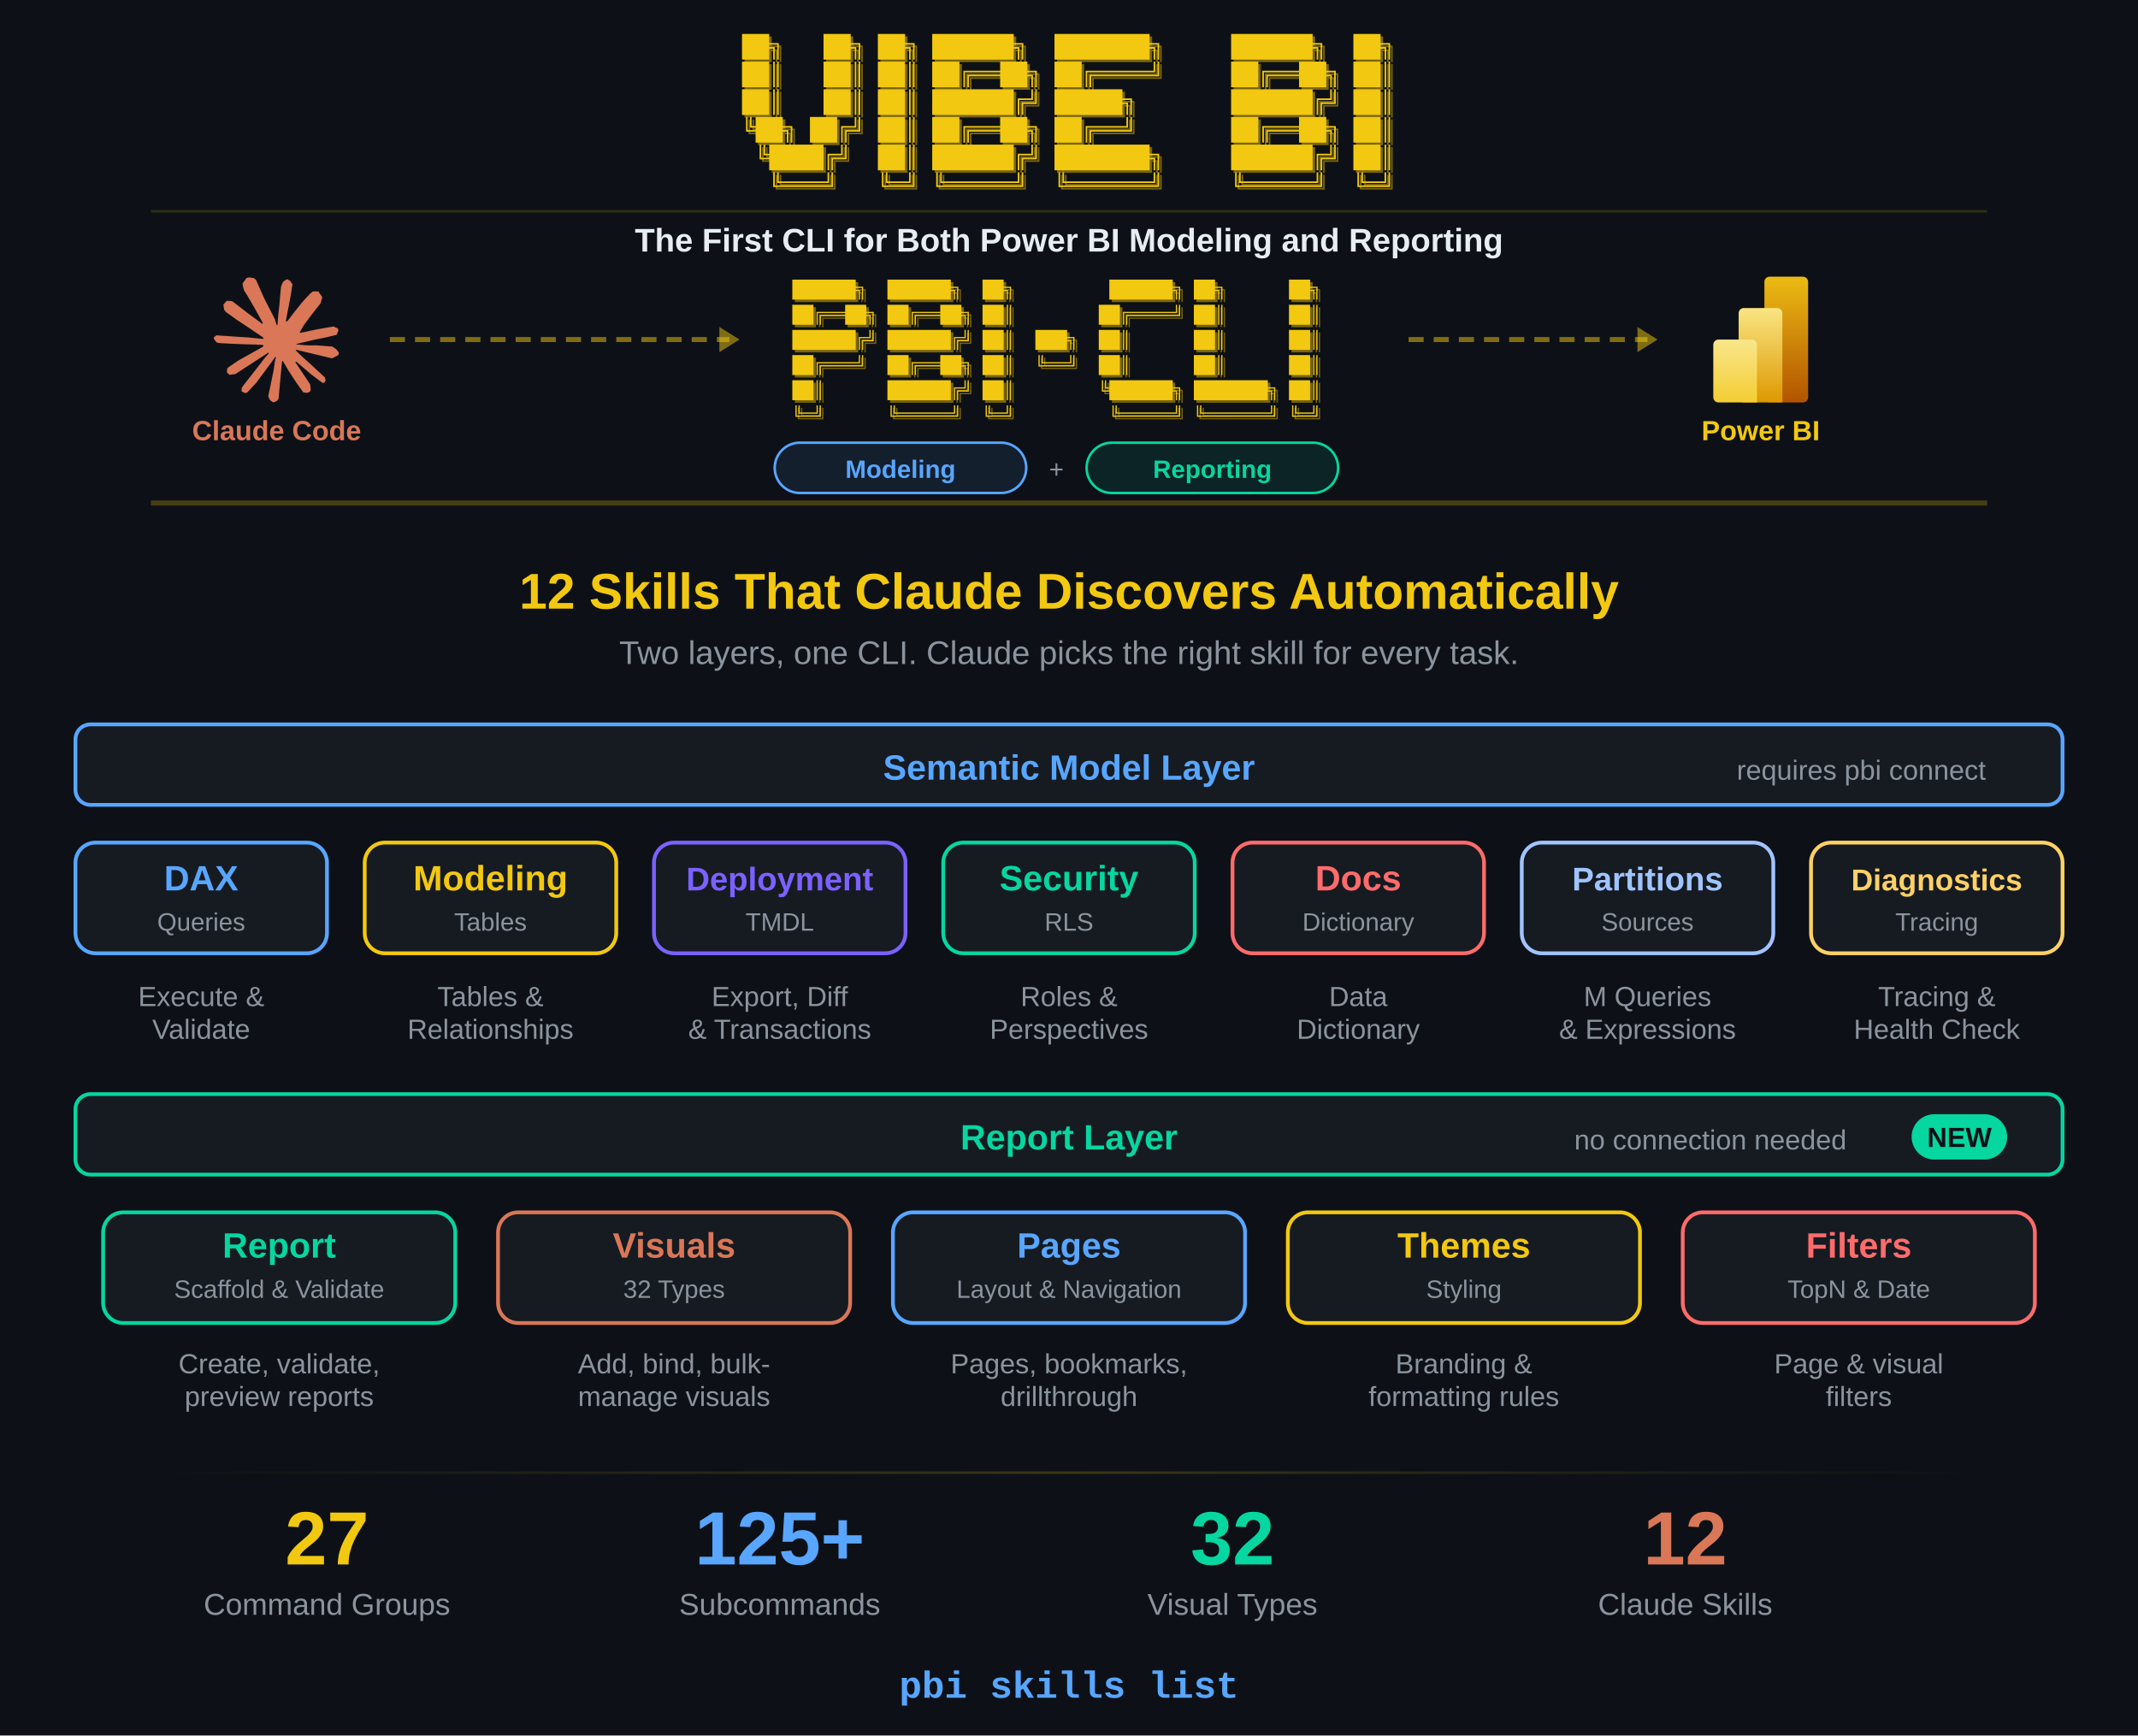
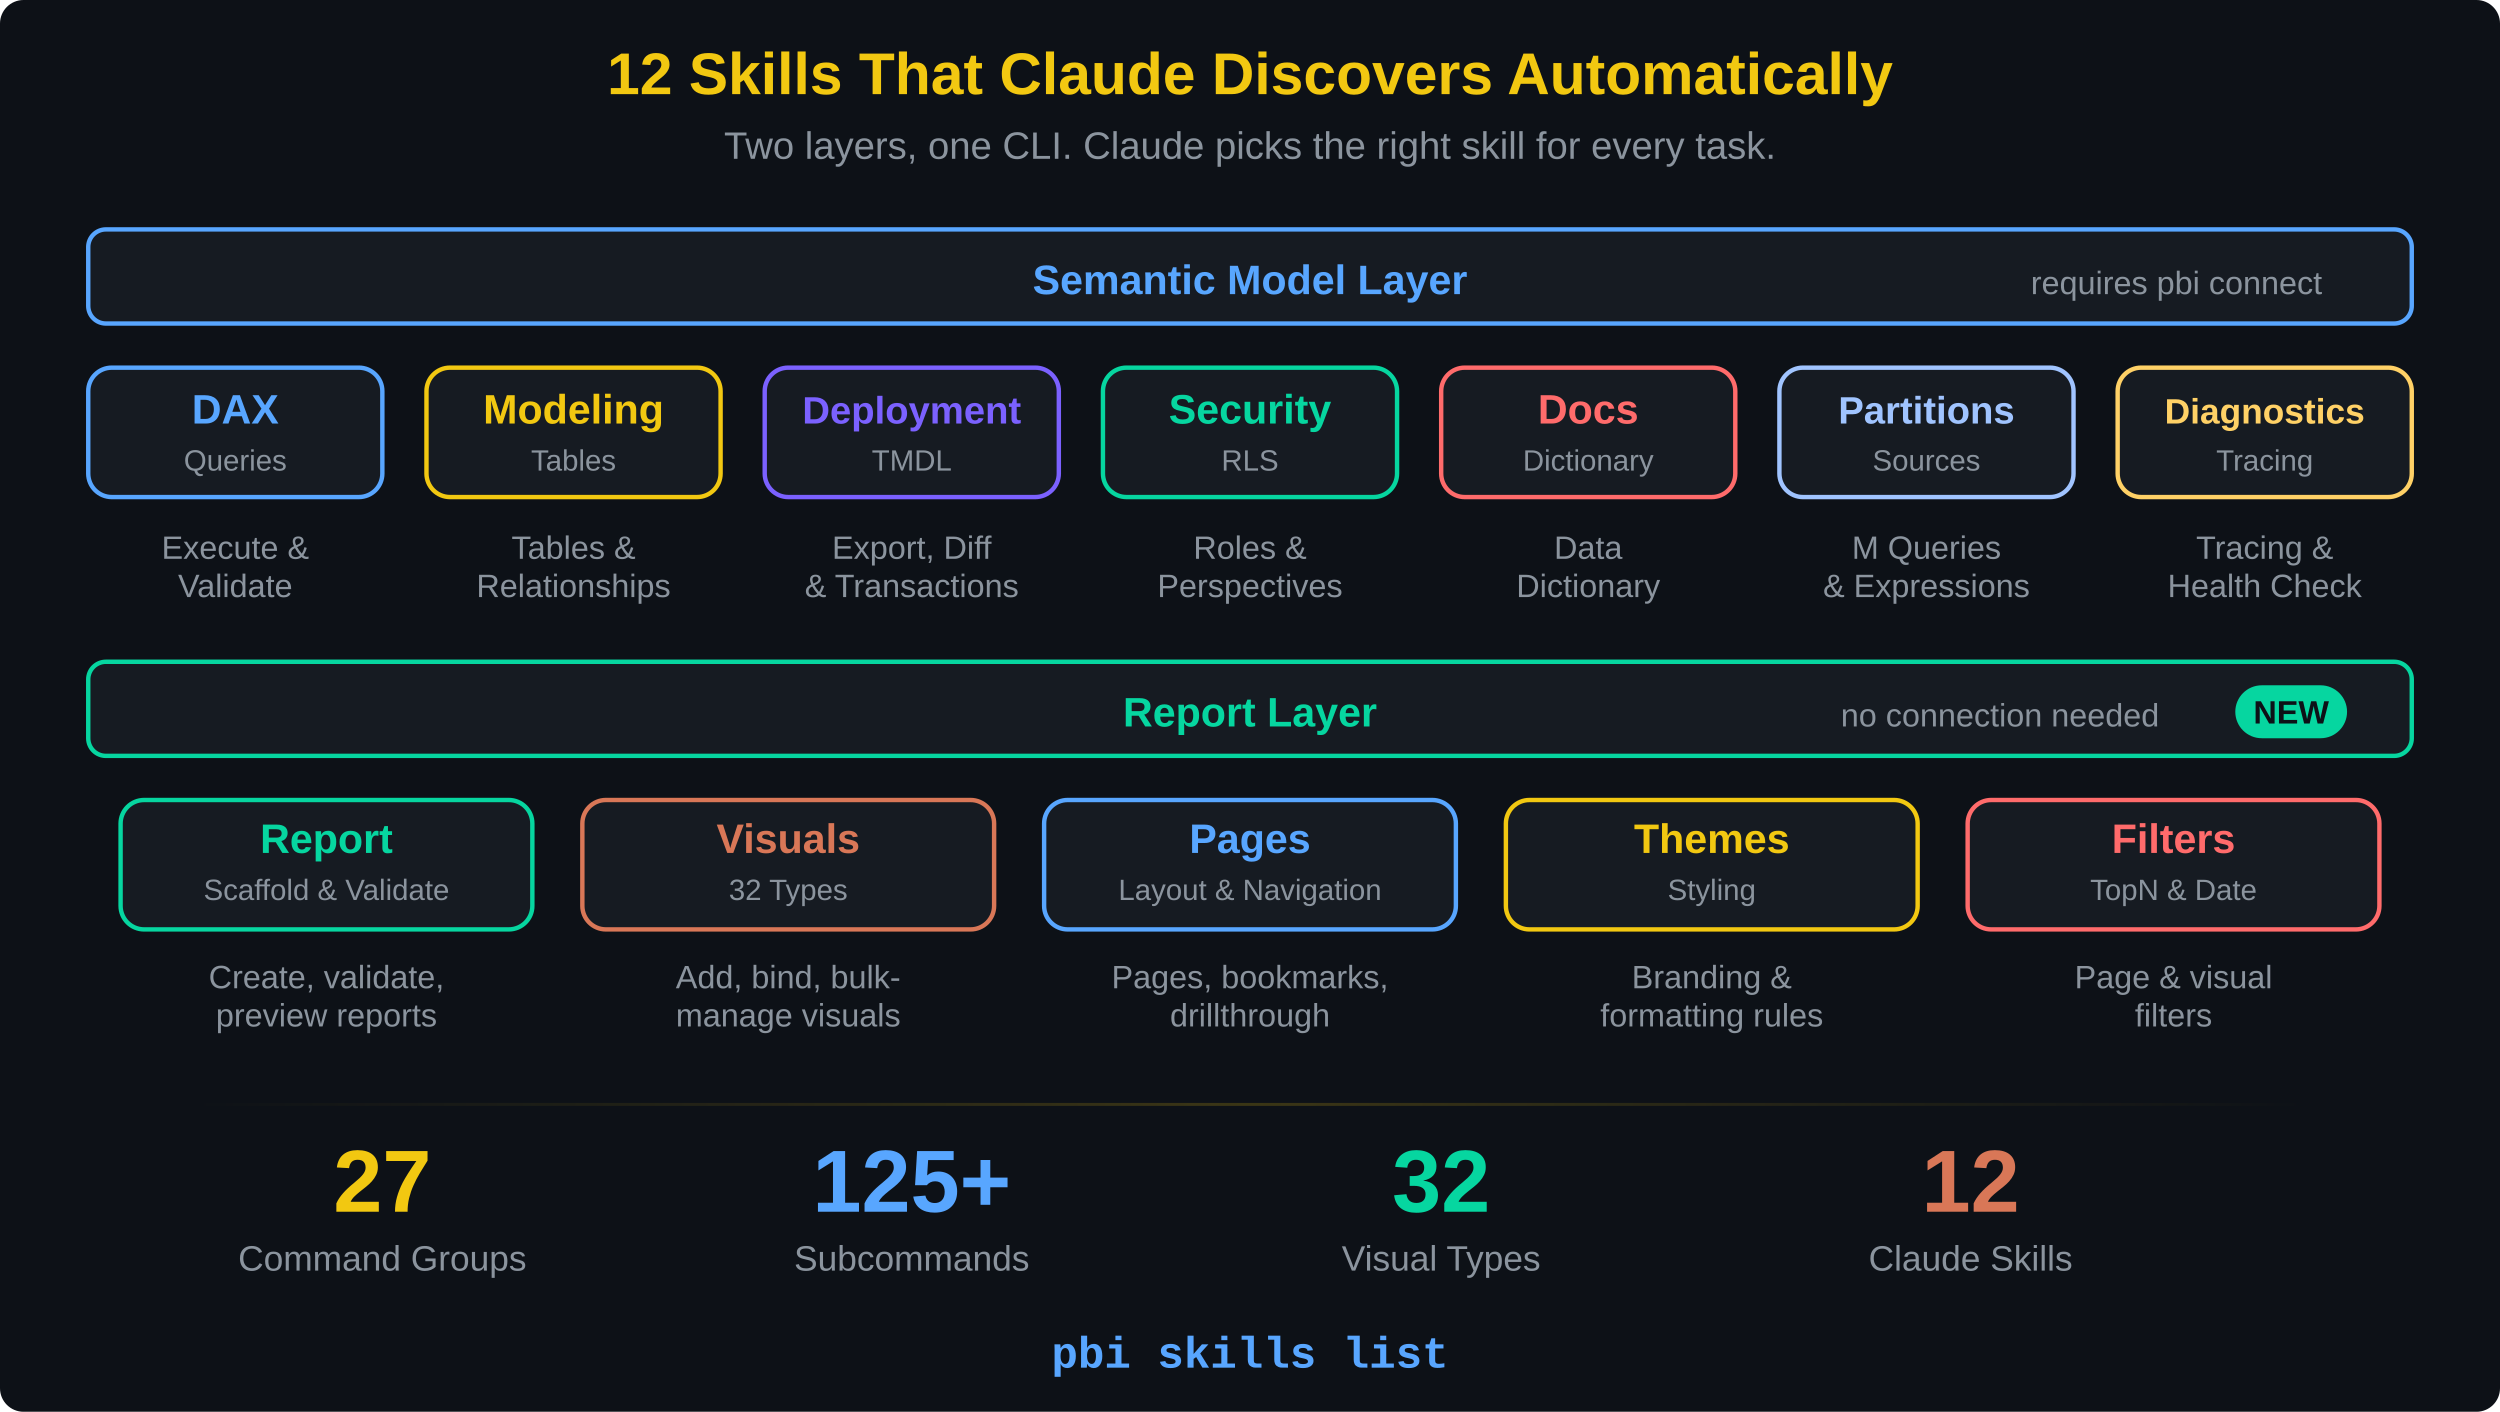
- <svg xmlns="http://www.w3.org/2000/svg" width="850" height="690" viewBox="0 0 850 690">
+ <svg xmlns="http://www.w3.org/2000/svg" width="850" height="480" viewBox="0 0 850 480">
  <defs>
-     <linearGradient id="hdr-bar1" x1="50%" y1="0%" x2="50%" y2="100%">
-       <stop offset="0%" stop-color="#EBBB14" />
-       <stop offset="100%" stop-color="#B25400" />
-     </linearGradient>
-     <linearGradient id="hdr-bar2" x1="50%" y1="0%" x2="50%" y2="100%">
-       <stop offset="0%" stop-color="#F9E583" />
-       <stop offset="100%" stop-color="#DE9800" />
-     </linearGradient>
-     <linearGradient id="hdr-bar3" x1="50%" y1="0%" x2="50%" y2="100%">
-       <stop offset="0%" stop-color="#F9E68B" />
-       <stop offset="100%" stop-color="#F3CD32" />
-     </linearGradient>
-     <linearGradient id="pbi-lg1" x1="50%" y1="0%" x2="50%" y2="100%">
-       <stop offset="0%" stop-color="#EBBB14" />
-       <stop offset="100%" stop-color="#B25400" />
-     </linearGradient>
-     <linearGradient id="pbi-lg2" x1="50%" y1="0%" x2="50%" y2="100%">
-       <stop offset="0%" stop-color="#F9E583" />
-       <stop offset="100%" stop-color="#DE9800" />
-     </linearGradient>
-     <linearGradient id="pbi-lg5" x1="50%" y1="0%" x2="50%" y2="100%">
-       <stop offset="0%" stop-color="#F9E68B" />
-       <stop offset="100%" stop-color="#F3CD32" />
-     </linearGradient>
    <linearGradient id="glow-line" x1="0%" y1="0%" x2="100%" y2="0%">
      <stop offset="0%" stop-color="#F2C811" stop-opacity="0" />
      <stop offset="50%" stop-color="#F2C811" stop-opacity="0.2" />
      <stop offset="100%" stop-color="#F2C811" stop-opacity="0" />
    </linearGradient>
  </defs>
-   <rect width="100%" height="100%" fill="#0d1117" />
-   <text font-family="'Courier New', Courier, monospace" font-size="9" fill="#7A6508" xml:space="preserve">
-     <tspan x="296" y="22">██╗   ██╗ ██╗ ██████╗  ███████╗     ██████╗  ██╗</tspan>
-     <tspan x="296" y="33">██║   ██║ ██║ ██╔══██╗ ██╔════╝     ██╔══██╗ ██║</tspan>
-     <tspan x="296" y="44">██║   ██║ ██║ ██████╔╝ █████╗       ██████╔╝ ██║</tspan>
-     <tspan x="296" y="55">╚██╗ ██╔╝ ██║ ██╔══██╗ ██╔══╝       ██╔══██╗ ██║</tspan>
-     <tspan x="296" y="66"> ╚████╔╝  ██║ ██████╔╝ ███████╗     ██████╔╝ ██║</tspan>
-     <tspan x="296" y="77">  ╚═══╝   ╚═╝ ╚═════╝  ╚══════╝     ╚═════╝  ╚═╝</tspan>
-   </text>
-   <text font-family="'Courier New', Courier, monospace" font-size="9" fill="#F2C811" xml:space="preserve">
-     <tspan x="295" y="21">██╗   ██╗ ██╗ ██████╗  ███████╗     ██████╗  ██╗</tspan>
-     <tspan x="295" y="32">██║   ██║ ██║ ██╔══██╗ ██╔════╝     ██╔══██╗ ██║</tspan>
-     <tspan x="295" y="43">██║   ██║ ██║ ██████╔╝ █████╗       ██████╔╝ ██║</tspan>
-     <tspan x="295" y="54">╚██╗ ██╔╝ ██║ ██╔══██╗ ██╔══╝       ██╔══██╗ ██║</tspan>
-     <tspan x="295" y="65"> ╚████╔╝  ██║ ██████╔╝ ███████╗     ██████╔╝ ██║</tspan>
-     <tspan x="295" y="76">  ╚═══╝   ╚═╝ ╚═════╝  ╚══════╝     ╚═════╝  ╚═╝</tspan>
-   </text>
-   <line x1="60" y1="84" x2="790" y2="84" stroke="#F2C811" stroke-opacity="0.15" stroke-width="1" />
-   <text x="425" y="100" font-family="'Segoe UI', Arial, sans-serif" font-size="13" fill="#e6edf3" text-anchor="middle" font-weight="600">The First CLI for Both Power BI Modeling and Reporting</text>
-   <svg x="85" y="110" width="50" height="50" viewBox="0 0 1200 1200">
-     <path fill="#d97757" d="M 233.96 800.215 L 468.644 668.537 L 472.591 657.101 L 468.644 650.738 L 457.208 650.738 L 417.987 648.322 L 283.893 644.698 L 167.597 639.866 L 54.926 633.826 L 26.577 627.785 L 3.3e-05 592.752 L 2.738 575.275 L 26.577 559.248 L 60.725 562.228 L 136.188 567.383 L 249.423 575.195 L 331.57 580.027 L 453.262 592.671 L 472.591 592.671 L 475.329 584.859 L 468.725 580.027 L 463.571 575.195 L 346.389 495.785 L 219.544 411.866 L 153.101 363.544 L 117.181 339.06 L 99.06 316.107 L 91.248 266.014 L 123.866 230.094 L 167.678 233.074 L 178.873 236.054 L 223.248 270.201 L 318.04 343.57 L 441.826 434.738 L 459.946 449.799 L 467.195 444.644 L 468.081 441.02 L 459.946 427.409 L 392.617 305.718 L 320.779 181.933 L 288.805 130.631 L 280.349 99.866 C 277.369 87.221 275.195 76.591 275.195 63.624 L 312.322 13.208 L 332.859 6.604 L 382.389 13.208 L 403.248 31.329 L 434.014 101.718 L 483.866 212.537 L 561.181 363.221 L 583.812 407.919 L 595.893 449.315 L 600.403 461.96 L 608.215 461.96 L 608.215 454.712 L 614.577 369.826 L 626.336 265.611 L 637.772 131.517 L 641.718 93.745 L 660.403 48.483 L 697.53 24 L 726.524 37.852 L 750.363 72 L 747.06 94.067 L 732.886 186.201 L 705.101 330.524 L 686.98 427.168 L 697.53 427.168 L 709.611 415.087 L 758.497 350.175 L 840.644 247.49 L 876.886 206.738 L 919.168 161.718 L 946.309 140.295 L 997.611 140.295 L 1035.383 196.43 L 1018.47 254.416 L 965.638 321.423 L 921.826 378.202 L 859.007 462.765 L 819.785 530.416 L 823.409 535.812 L 832.752 534.926 L 974.658 504.725 L 1051.329 490.873 L 1142.819 475.168 L 1184.215 494.497 L 1188.725 514.148 L 1172.456 554.336 L 1074.604 578.497 L 959.839 601.45 L 788.94 641.879 L 786.846 643.409 L 789.262 646.389 L 866.255 653.638 L 899.195 655.409 L 979.812 655.409 L 1129.933 666.604 L 1169.154 692.537 L 1192.671 724.269 L 1188.725 748.43 L 1128.322 779.195 L 1046.819 759.866 L 856.591 714.604 L 791.356 698.336 L 782.336 698.336 L 782.336 703.732 L 836.698 756.886 L 936.322 846.846 L 1061.074 962.819 L 1067.436 991.49 L 1051.409 1014.121 L 1034.497 1011.705 L 924.886 929.235 L 882.604 892.108 L 786.846 811.49 L 780.483 811.49 L 780.483 819.946 L 802.55 852.242 L 919.087 1027.409 L 925.128 1081.128 L 916.671 1098.604 L 886.47 1109.154 L 853.289 1103.114 L 785.074 1007.356 L 714.685 899.517 L 657.906 802.872 L 650.98 806.819 L 617.477 1167.705 L 601.772 1186.148 L 565.53 1200 L 535.329 1177.047 L 519.302 1139.92 L 535.329 1066.551 L 554.658 970.792 L 570.362 894.685 L 584.537 800.134 L 592.993 768.725 L 592.43 766.631 L 585.503 767.517 L 514.228 865.369 L 405.826 1011.866 L 320.054 1103.678 L 299.517 1111.812 L 263.92 1093.369 L 267.221 1060.43 L 287.114 1031.114 L 405.826 880.107 L 477.423 786.524 L 523.651 732.483 L 523.329 724.671 L 520.591 724.671 L 205.289 929.396 L 149.154 936.644 L 124.993 914.014 L 127.973 876.886 L 139.409 864.805 L 234.201 799.57 L 233.879 799.893 Z" />
-   </svg>
-   <text x="110" y="175" font-family="'Segoe UI', Arial, sans-serif" font-size="11" fill="#d97757" text-anchor="middle" font-weight="600">Claude Code</text>
-   <line x1="155" y1="135" x2="290" y2="135" stroke="#F2C811" stroke-width="2" stroke-dasharray="6,4" stroke-opacity="0.5" />
-   <polygon points="294,135 286,130 286,140" fill="#F2C811" fill-opacity="0.5" />
-   <text font-family="'Courier New', Courier, monospace" font-size="7" fill="#7A6508" xml:space="preserve">
-     <tspan x="316" y="118">██████╗  ██████╗  ██╗         ██████╗ ██╗      ██╗</tspan>
-     <tspan x="316" y="128">██╔══██╗ ██╔══██╗ ██║        ██╔════╝ ██║      ██║</tspan>
-     <tspan x="316" y="138">██████╔╝ ██████╔╝ ██║  ███╗  ██║      ██║      ██║</tspan>
-     <tspan x="316" y="148">██╔═══╝  ██╔══██╗ ██║  ╚══╝  ██║      ██║      ██║</tspan>
-     <tspan x="316" y="158">██║      ██████╔╝ ██║        ╚██████╗ ███████╗ ██║</tspan>
-     <tspan x="316" y="168">╚═╝      ╚═════╝  ╚═╝         ╚═════╝ ╚══════╝ ╚═╝</tspan>
-   </text>
-   <text font-family="'Courier New', Courier, monospace" font-size="7" fill="#F2C811" xml:space="preserve">
-     <tspan x="315" y="117">██████╗  ██████╗  ██╗         ██████╗ ██╗      ██╗</tspan>
-     <tspan x="315" y="127">██╔══██╗ ██╔══██╗ ██║        ██╔════╝ ██║      ██║</tspan>
-     <tspan x="315" y="137">██████╔╝ ██████╔╝ ██║  ███╗  ██║      ██║      ██║</tspan>
-     <tspan x="315" y="147">██╔═══╝  ██╔══██╗ ██║  ╚══╝  ██║      ██║      ██║</tspan>
-     <tspan x="315" y="157">██║      ██████╔╝ ██║        ╚██████╗ ███████╗ ██║</tspan>
-     <tspan x="315" y="167">╚═╝      ╚═════╝  ╚═╝         ╚═════╝ ╚══════╝ ╚═╝</tspan>
-   </text>
-   <line x1="560" y1="135" x2="655" y2="135" stroke="#F2C811" stroke-width="2" stroke-dasharray="6,4" stroke-opacity="0.5" />
-   <polygon points="659,135 651,130 651,140" fill="#F2C811" fill-opacity="0.5" />
-   <svg x="675" y="110" width="50" height="50" viewBox="0 0 630 630">
-     <g transform="translate(77.5, 0)">
-       <rect fill="url(#pbi-lg1)" x="256" y="0" width="219" height="630" rx="26" />
-       <path fill="url(#pbi-lg2)" d="M346,604 L346,630 L320,630 L153,630 C138.64,630 127,618.36 127,604 L127,183 C127,168.64 138.64,157 153,157 L320,157 C334.36,157 346,168.64 346,183 L346,604 Z" />
-       <path fill="url(#pbi-lg5)" d="M219,604 L219,630 L193,630 L26,630 C11.64,630 0,618.36 0,604 L0,341 C0,326.64 11.64,315 26,315 L193,315 C207.36,315 219,326.64 219,341 L219,604 Z" />
-     </g>
-   </svg>
-   <text x="700" y="175" font-family="'Segoe UI', Arial, sans-serif" font-size="11" fill="#F2C811" text-anchor="middle" font-weight="600">Power BI</text>
-   <rect x="308" y="176" width="100" height="20" rx="10" fill="#58a6ff" fill-opacity="0.1" stroke="#58a6ff" stroke-width="1" />
-   <text x="358" y="190" font-family="'Segoe UI', Arial, sans-serif" font-size="10" fill="#58a6ff" text-anchor="middle" font-weight="600">Modeling</text>
-   <text x="420" y="190" font-family="'Segoe UI', Arial, sans-serif" font-size="10" fill="#8b949e" text-anchor="middle">+</text>
-   <rect x="432" y="176" width="100" height="20" rx="10" fill="#06d6a0" fill-opacity="0.1" stroke="#06d6a0" stroke-width="1" />
-   <text x="482" y="190" font-family="'Segoe UI', Arial, sans-serif" font-size="10" fill="#06d6a0" text-anchor="middle" font-weight="600">Reporting</text>
-   <line x1="60" y1="200" x2="790" y2="200" stroke="#F2C811" stroke-opacity="0.25" stroke-width="2" />
-   <g transform="translate(0, 210)">
-     <text x="425" y="32" font-family="'Segoe UI', Arial, sans-serif" font-size="20" fill="#F2C811" text-anchor="middle" font-weight="bold">12 Skills That Claude Discovers Automatically</text>
-     <text x="425" y="54" font-family="'Segoe UI', Arial, sans-serif" font-size="13" fill="#8b949e" text-anchor="middle">Two layers, one CLI. Claude picks the right skill for every task.</text>
-     <rect x="30" y="78" width="790" height="32" rx="6" fill="#161b22" stroke="#58a6ff" stroke-width="1.5" />
-     <text x="425" y="100" font-family="'Segoe UI', Arial, sans-serif" font-size="14" fill="#58a6ff" text-anchor="middle" font-weight="bold">Semantic Model Layer</text>
-     <text x="740" y="100" font-family="'Segoe UI', Arial, sans-serif" font-size="11" fill="#8b949e" text-anchor="middle">requires pbi connect</text>
-     <rect x="30" y="125" width="100" height="44" rx="8" fill="#161b22" stroke="#58a6ff" stroke-width="1.5" />
-     <text x="80" y="144" font-family="'Segoe UI', Arial, sans-serif" font-size="14" fill="#58a6ff" text-anchor="middle" font-weight="bold">DAX</text>
-     <text x="80" y="160" font-family="'Segoe UI', Arial, sans-serif" font-size="10" fill="#8b949e" text-anchor="middle">Queries</text>
-     <text x="80" y="190" font-family="'Segoe UI', Arial, sans-serif" font-size="11" fill="#8b949e" text-anchor="middle">Execute &amp;</text>
-     <text x="80" y="203" font-family="'Segoe UI', Arial, sans-serif" font-size="11" fill="#8b949e" text-anchor="middle">Validate</text>
-     <rect x="145" y="125" width="100" height="44" rx="8" fill="#161b22" stroke="#F2C811" stroke-width="1.5" />
-     <text x="195" y="144" font-family="'Segoe UI', Arial, sans-serif" font-size="14" fill="#F2C811" text-anchor="middle" font-weight="bold">Modeling</text>
-     <text x="195" y="160" font-family="'Segoe UI', Arial, sans-serif" font-size="10" fill="#8b949e" text-anchor="middle">Tables</text>
-     <text x="195" y="190" font-family="'Segoe UI', Arial, sans-serif" font-size="11" fill="#8b949e" text-anchor="middle">Tables &amp;</text>
-     <text x="195" y="203" font-family="'Segoe UI', Arial, sans-serif" font-size="11" fill="#8b949e" text-anchor="middle">Relationships</text>
-     <rect x="260" y="125" width="100" height="44" rx="8" fill="#161b22" stroke="#7b61ff" stroke-width="1.5" />
-     <text x="310" y="144" font-family="'Segoe UI', Arial, sans-serif" font-size="13" fill="#7b61ff" text-anchor="middle" font-weight="bold">Deployment</text>
-     <text x="310" y="160" font-family="'Segoe UI', Arial, sans-serif" font-size="10" fill="#8b949e" text-anchor="middle">TMDL</text>
-     <text x="310" y="190" font-family="'Segoe UI', Arial, sans-serif" font-size="11" fill="#8b949e" text-anchor="middle">Export, Diff</text>
-     <text x="310" y="203" font-family="'Segoe UI', Arial, sans-serif" font-size="11" fill="#8b949e" text-anchor="middle">&amp; Transactions</text>
-     <rect x="375" y="125" width="100" height="44" rx="8" fill="#161b22" stroke="#06d6a0" stroke-width="1.5" />
-     <text x="425" y="144" font-family="'Segoe UI', Arial, sans-serif" font-size="14" fill="#06d6a0" text-anchor="middle" font-weight="bold">Security</text>
-     <text x="425" y="160" font-family="'Segoe UI', Arial, sans-serif" font-size="10" fill="#8b949e" text-anchor="middle">RLS</text>
-     <text x="425" y="190" font-family="'Segoe UI', Arial, sans-serif" font-size="11" fill="#8b949e" text-anchor="middle">Roles &amp;</text>
-     <text x="425" y="203" font-family="'Segoe UI', Arial, sans-serif" font-size="11" fill="#8b949e" text-anchor="middle">Perspectives</text>
-     <rect x="490" y="125" width="100" height="44" rx="8" fill="#161b22" stroke="#ff6b6b" stroke-width="1.5" />
-     <text x="540" y="144" font-family="'Segoe UI', Arial, sans-serif" font-size="14" fill="#ff6b6b" text-anchor="middle" font-weight="bold">Docs</text>
-     <text x="540" y="160" font-family="'Segoe UI', Arial, sans-serif" font-size="10" fill="#8b949e" text-anchor="middle">Dictionary</text>
-     <text x="540" y="190" font-family="'Segoe UI', Arial, sans-serif" font-size="11" fill="#8b949e" text-anchor="middle">Data</text>
-     <text x="540" y="203" font-family="'Segoe UI', Arial, sans-serif" font-size="11" fill="#8b949e" text-anchor="middle">Dictionary</text>
-     <rect x="605" y="125" width="100" height="44" rx="8" fill="#161b22" stroke="#a0c4ff" stroke-width="1.5" />
-     <text x="655" y="144" font-family="'Segoe UI', Arial, sans-serif" font-size="13" fill="#a0c4ff" text-anchor="middle" font-weight="bold">Partitions</text>
-     <text x="655" y="160" font-family="'Segoe UI', Arial, sans-serif" font-size="10" fill="#8b949e" text-anchor="middle">Sources</text>
-     <text x="655" y="190" font-family="'Segoe UI', Arial, sans-serif" font-size="11" fill="#8b949e" text-anchor="middle">M Queries</text>
-     <text x="655" y="203" font-family="'Segoe UI', Arial, sans-serif" font-size="11" fill="#8b949e" text-anchor="middle">&amp; Expressions</text>
-     <rect x="720" y="125" width="100" height="44" rx="8" fill="#161b22" stroke="#ffd166" stroke-width="1.5" />
-     <text x="770" y="144" font-family="'Segoe UI', Arial, sans-serif" font-size="12" fill="#ffd166" text-anchor="middle" font-weight="bold">Diagnostics</text>
-     <text x="770" y="160" font-family="'Segoe UI', Arial, sans-serif" font-size="10" fill="#8b949e" text-anchor="middle">Tracing</text>
-     <text x="770" y="190" font-family="'Segoe UI', Arial, sans-serif" font-size="11" fill="#8b949e" text-anchor="middle">Tracing &amp;</text>
-     <text x="770" y="203" font-family="'Segoe UI', Arial, sans-serif" font-size="11" fill="#8b949e" text-anchor="middle">Health Check</text>
-     <rect x="30" y="225" width="790" height="32" rx="6" fill="#161b22" stroke="#06d6a0" stroke-width="1.5" />
-     <text x="425" y="247" font-family="'Segoe UI', Arial, sans-serif" font-size="14" fill="#06d6a0" text-anchor="middle" font-weight="bold">Report Layer</text>
-     <text x="680" y="247" font-family="'Segoe UI', Arial, sans-serif" font-size="11" fill="#8b949e" text-anchor="middle">no connection needed</text>
-     <rect x="760" y="233" width="38" height="18" rx="9" fill="#06d6a0" />
-     <text x="779" y="246" font-family="'Segoe UI', Arial, sans-serif" font-size="11" fill="#0d1117" text-anchor="middle" font-weight="bold">NEW</text>
-     <rect x="41" y="272" width="140" height="44" rx="8" fill="#161b22" stroke="#06d6a0" stroke-width="1.5" />
-     <text x="111" y="290" font-family="'Segoe UI', Arial, sans-serif" font-size="14" fill="#06d6a0" text-anchor="middle" font-weight="bold">Report</text>
-     <text x="111" y="306" font-family="'Segoe UI', Arial, sans-serif" font-size="10" fill="#8b949e" text-anchor="middle">Scaffold &amp; Validate</text>
-     <text x="111" y="336" font-family="'Segoe UI', Arial, sans-serif" font-size="11" fill="#8b949e" text-anchor="middle">Create, validate,</text>
-     <text x="111" y="349" font-family="'Segoe UI', Arial, sans-serif" font-size="11" fill="#8b949e" text-anchor="middle">preview reports</text>
-     <rect x="198" y="272" width="140" height="44" rx="8" fill="#161b22" stroke="#d97757" stroke-width="1.5" />
-     <text x="268" y="290" font-family="'Segoe UI', Arial, sans-serif" font-size="14" fill="#d97757" text-anchor="middle" font-weight="bold">Visuals</text>
-     <text x="268" y="306" font-family="'Segoe UI', Arial, sans-serif" font-size="10" fill="#8b949e" text-anchor="middle">32 Types</text>
-     <text x="268" y="336" font-family="'Segoe UI', Arial, sans-serif" font-size="11" fill="#8b949e" text-anchor="middle">Add, bind, bulk-</text>
-     <text x="268" y="349" font-family="'Segoe UI', Arial, sans-serif" font-size="11" fill="#8b949e" text-anchor="middle">manage visuals</text>
-     <rect x="355" y="272" width="140" height="44" rx="8" fill="#161b22" stroke="#58a6ff" stroke-width="1.5" />
-     <text x="425" y="290" font-family="'Segoe UI', Arial, sans-serif" font-size="14" fill="#58a6ff" text-anchor="middle" font-weight="bold">Pages</text>
-     <text x="425" y="306" font-family="'Segoe UI', Arial, sans-serif" font-size="10" fill="#8b949e" text-anchor="middle">Layout &amp; Navigation</text>
-     <text x="425" y="336" font-family="'Segoe UI', Arial, sans-serif" font-size="11" fill="#8b949e" text-anchor="middle">Pages, bookmarks,</text>
-     <text x="425" y="349" font-family="'Segoe UI', Arial, sans-serif" font-size="11" fill="#8b949e" text-anchor="middle">drillthrough</text>
-     <rect x="512" y="272" width="140" height="44" rx="8" fill="#161b22" stroke="#F2C811" stroke-width="1.5" />
-     <text x="582" y="290" font-family="'Segoe UI', Arial, sans-serif" font-size="14" fill="#F2C811" text-anchor="middle" font-weight="bold">Themes</text>
-     <text x="582" y="306" font-family="'Segoe UI', Arial, sans-serif" font-size="10" fill="#8b949e" text-anchor="middle">Styling</text>
-     <text x="582" y="336" font-family="'Segoe UI', Arial, sans-serif" font-size="11" fill="#8b949e" text-anchor="middle">Branding &amp;</text>
-     <text x="582" y="349" font-family="'Segoe UI', Arial, sans-serif" font-size="11" fill="#8b949e" text-anchor="middle">formatting rules</text>
-     <rect x="669" y="272" width="140" height="44" rx="8" fill="#161b22" stroke="#ff6b6b" stroke-width="1.5" />
-     <text x="739" y="290" font-family="'Segoe UI', Arial, sans-serif" font-size="14" fill="#ff6b6b" text-anchor="middle" font-weight="bold">Filters</text>
-     <text x="739" y="306" font-family="'Segoe UI', Arial, sans-serif" font-size="10" fill="#8b949e" text-anchor="middle">TopN &amp; Date</text>
-     <text x="739" y="336" font-family="'Segoe UI', Arial, sans-serif" font-size="11" fill="#8b949e" text-anchor="middle">Page &amp; visual</text>
-     <text x="739" y="349" font-family="'Segoe UI', Arial, sans-serif" font-size="11" fill="#8b949e" text-anchor="middle">filters</text>
-     <rect x="60" y="375" width="730" height="1" fill="url(#glow-line)" />
-     <text x="130" y="412" font-family="'Segoe UI', Arial, sans-serif" font-size="30" fill="#F2C811" text-anchor="middle" font-weight="bold">27</text>
-     <text x="130" y="432" font-family="'Segoe UI', Arial, sans-serif" font-size="12" fill="#8b949e" text-anchor="middle">Command Groups</text>
-     <text x="310" y="412" font-family="'Segoe UI', Arial, sans-serif" font-size="30" fill="#58a6ff" text-anchor="middle" font-weight="bold">125+</text>
-     <text x="310" y="432" font-family="'Segoe UI', Arial, sans-serif" font-size="12" fill="#8b949e" text-anchor="middle">Subcommands</text>
-     <text x="490" y="412" font-family="'Segoe UI', Arial, sans-serif" font-size="30" fill="#06d6a0" text-anchor="middle" font-weight="bold">32</text>
-     <text x="490" y="432" font-family="'Segoe UI', Arial, sans-serif" font-size="12" fill="#8b949e" text-anchor="middle">Visual Types</text>
-     <text x="670" y="412" font-family="'Segoe UI', Arial, sans-serif" font-size="30" fill="#d97757" text-anchor="middle" font-weight="bold">12</text>
-     <text x="670" y="432" font-family="'Segoe UI', Arial, sans-serif" font-size="12" fill="#8b949e" text-anchor="middle">Claude Skills</text>
-     <text x="425" y="465" font-family="'Courier New', Courier, monospace" font-size="15" fill="#58a6ff" text-anchor="middle" font-weight="bold">pbi skills list</text>
-   </g>
+   <rect width="100%" height="100%" fill="#0d1117" rx="8" />
+   <text x="425" y="32" font-family="'Segoe UI', Arial, sans-serif" font-size="20" fill="#F2C811" text-anchor="middle" font-weight="bold">12 Skills That Claude Discovers Automatically</text>
+   <text x="425" y="54" font-family="'Segoe UI', Arial, sans-serif" font-size="13" fill="#8b949e" text-anchor="middle">Two layers, one CLI. Claude picks the right skill for every task.</text>
+   <rect x="30" y="78" width="790" height="32" rx="6" fill="#161b22" stroke="#58a6ff" stroke-width="1.5" />
+   <text x="425" y="100" font-family="'Segoe UI', Arial, sans-serif" font-size="14" fill="#58a6ff" text-anchor="middle" font-weight="bold">Semantic Model Layer</text>
+   <text x="740" y="100" font-family="'Segoe UI', Arial, sans-serif" font-size="11" fill="#8b949e" text-anchor="middle">requires pbi connect</text>
+   <rect x="30" y="125" width="100" height="44" rx="8" fill="#161b22" stroke="#58a6ff" stroke-width="1.5" />
+   <text x="80" y="144" font-family="'Segoe UI', Arial, sans-serif" font-size="14" fill="#58a6ff" text-anchor="middle" font-weight="bold">DAX</text>
+   <text x="80" y="160" font-family="'Segoe UI', Arial, sans-serif" font-size="10" fill="#8b949e" text-anchor="middle">Queries</text>
+   <text x="80" y="190" font-family="'Segoe UI', Arial, sans-serif" font-size="11" fill="#8b949e" text-anchor="middle">Execute &amp;</text>
+   <text x="80" y="203" font-family="'Segoe UI', Arial, sans-serif" font-size="11" fill="#8b949e" text-anchor="middle">Validate</text>
+   <rect x="145" y="125" width="100" height="44" rx="8" fill="#161b22" stroke="#F2C811" stroke-width="1.5" />
+   <text x="195" y="144" font-family="'Segoe UI', Arial, sans-serif" font-size="14" fill="#F2C811" text-anchor="middle" font-weight="bold">Modeling</text>
+   <text x="195" y="160" font-family="'Segoe UI', Arial, sans-serif" font-size="10" fill="#8b949e" text-anchor="middle">Tables</text>
+   <text x="195" y="190" font-family="'Segoe UI', Arial, sans-serif" font-size="11" fill="#8b949e" text-anchor="middle">Tables &amp;</text>
+   <text x="195" y="203" font-family="'Segoe UI', Arial, sans-serif" font-size="11" fill="#8b949e" text-anchor="middle">Relationships</text>
+   <rect x="260" y="125" width="100" height="44" rx="8" fill="#161b22" stroke="#7b61ff" stroke-width="1.5" />
+   <text x="310" y="144" font-family="'Segoe UI', Arial, sans-serif" font-size="13" fill="#7b61ff" text-anchor="middle" font-weight="bold">Deployment</text>
+   <text x="310" y="160" font-family="'Segoe UI', Arial, sans-serif" font-size="10" fill="#8b949e" text-anchor="middle">TMDL</text>
+   <text x="310" y="190" font-family="'Segoe UI', Arial, sans-serif" font-size="11" fill="#8b949e" text-anchor="middle">Export, Diff</text>
+   <text x="310" y="203" font-family="'Segoe UI', Arial, sans-serif" font-size="11" fill="#8b949e" text-anchor="middle">&amp; Transactions</text>
+   <rect x="375" y="125" width="100" height="44" rx="8" fill="#161b22" stroke="#06d6a0" stroke-width="1.5" />
+   <text x="425" y="144" font-family="'Segoe UI', Arial, sans-serif" font-size="14" fill="#06d6a0" text-anchor="middle" font-weight="bold">Security</text>
+   <text x="425" y="160" font-family="'Segoe UI', Arial, sans-serif" font-size="10" fill="#8b949e" text-anchor="middle">RLS</text>
+   <text x="425" y="190" font-family="'Segoe UI', Arial, sans-serif" font-size="11" fill="#8b949e" text-anchor="middle">Roles &amp;</text>
+   <text x="425" y="203" font-family="'Segoe UI', Arial, sans-serif" font-size="11" fill="#8b949e" text-anchor="middle">Perspectives</text>
+   <rect x="490" y="125" width="100" height="44" rx="8" fill="#161b22" stroke="#ff6b6b" stroke-width="1.5" />
+   <text x="540" y="144" font-family="'Segoe UI', Arial, sans-serif" font-size="14" fill="#ff6b6b" text-anchor="middle" font-weight="bold">Docs</text>
+   <text x="540" y="160" font-family="'Segoe UI', Arial, sans-serif" font-size="10" fill="#8b949e" text-anchor="middle">Dictionary</text>
+   <text x="540" y="190" font-family="'Segoe UI', Arial, sans-serif" font-size="11" fill="#8b949e" text-anchor="middle">Data</text>
+   <text x="540" y="203" font-family="'Segoe UI', Arial, sans-serif" font-size="11" fill="#8b949e" text-anchor="middle">Dictionary</text>
+   <rect x="605" y="125" width="100" height="44" rx="8" fill="#161b22" stroke="#a0c4ff" stroke-width="1.5" />
+   <text x="655" y="144" font-family="'Segoe UI', Arial, sans-serif" font-size="13" fill="#a0c4ff" text-anchor="middle" font-weight="bold">Partitions</text>
+   <text x="655" y="160" font-family="'Segoe UI', Arial, sans-serif" font-size="10" fill="#8b949e" text-anchor="middle">Sources</text>
+   <text x="655" y="190" font-family="'Segoe UI', Arial, sans-serif" font-size="11" fill="#8b949e" text-anchor="middle">M Queries</text>
+   <text x="655" y="203" font-family="'Segoe UI', Arial, sans-serif" font-size="11" fill="#8b949e" text-anchor="middle">&amp; Expressions</text>
+   <rect x="720" y="125" width="100" height="44" rx="8" fill="#161b22" stroke="#ffd166" stroke-width="1.5" />
+   <text x="770" y="144" font-family="'Segoe UI', Arial, sans-serif" font-size="12" fill="#ffd166" text-anchor="middle" font-weight="bold">Diagnostics</text>
+   <text x="770" y="160" font-family="'Segoe UI', Arial, sans-serif" font-size="10" fill="#8b949e" text-anchor="middle">Tracing</text>
+   <text x="770" y="190" font-family="'Segoe UI', Arial, sans-serif" font-size="11" fill="#8b949e" text-anchor="middle">Tracing &amp;</text>
+   <text x="770" y="203" font-family="'Segoe UI', Arial, sans-serif" font-size="11" fill="#8b949e" text-anchor="middle">Health Check</text>
+   <rect x="30" y="225" width="790" height="32" rx="6" fill="#161b22" stroke="#06d6a0" stroke-width="1.5" />
+   <text x="425" y="247" font-family="'Segoe UI', Arial, sans-serif" font-size="14" fill="#06d6a0" text-anchor="middle" font-weight="bold">Report Layer</text>
+   <text x="680" y="247" font-family="'Segoe UI', Arial, sans-serif" font-size="11" fill="#8b949e" text-anchor="middle">no connection needed</text>
+   <rect x="760" y="233" width="38" height="18" rx="9" fill="#06d6a0" />
+   <text x="779" y="246" font-family="'Segoe UI', Arial, sans-serif" font-size="11" fill="#0d1117" text-anchor="middle" font-weight="bold">NEW</text>
+   <rect x="41" y="272" width="140" height="44" rx="8" fill="#161b22" stroke="#06d6a0" stroke-width="1.5" />
+   <text x="111" y="290" font-family="'Segoe UI', Arial, sans-serif" font-size="14" fill="#06d6a0" text-anchor="middle" font-weight="bold">Report</text>
+   <text x="111" y="306" font-family="'Segoe UI', Arial, sans-serif" font-size="10" fill="#8b949e" text-anchor="middle">Scaffold &amp; Validate</text>
+   <text x="111" y="336" font-family="'Segoe UI', Arial, sans-serif" font-size="11" fill="#8b949e" text-anchor="middle">Create, validate,</text>
+   <text x="111" y="349" font-family="'Segoe UI', Arial, sans-serif" font-size="11" fill="#8b949e" text-anchor="middle">preview reports</text>
+   <rect x="198" y="272" width="140" height="44" rx="8" fill="#161b22" stroke="#d97757" stroke-width="1.5" />
+   <text x="268" y="290" font-family="'Segoe UI', Arial, sans-serif" font-size="14" fill="#d97757" text-anchor="middle" font-weight="bold">Visuals</text>
+   <text x="268" y="306" font-family="'Segoe UI', Arial, sans-serif" font-size="10" fill="#8b949e" text-anchor="middle">32 Types</text>
+   <text x="268" y="336" font-family="'Segoe UI', Arial, sans-serif" font-size="11" fill="#8b949e" text-anchor="middle">Add, bind, bulk-</text>
+   <text x="268" y="349" font-family="'Segoe UI', Arial, sans-serif" font-size="11" fill="#8b949e" text-anchor="middle">manage visuals</text>
+   <rect x="355" y="272" width="140" height="44" rx="8" fill="#161b22" stroke="#58a6ff" stroke-width="1.5" />
+   <text x="425" y="290" font-family="'Segoe UI', Arial, sans-serif" font-size="14" fill="#58a6ff" text-anchor="middle" font-weight="bold">Pages</text>
+   <text x="425" y="306" font-family="'Segoe UI', Arial, sans-serif" font-size="10" fill="#8b949e" text-anchor="middle">Layout &amp; Navigation</text>
+   <text x="425" y="336" font-family="'Segoe UI', Arial, sans-serif" font-size="11" fill="#8b949e" text-anchor="middle">Pages, bookmarks,</text>
+   <text x="425" y="349" font-family="'Segoe UI', Arial, sans-serif" font-size="11" fill="#8b949e" text-anchor="middle">drillthrough</text>
+   <rect x="512" y="272" width="140" height="44" rx="8" fill="#161b22" stroke="#F2C811" stroke-width="1.5" />
+   <text x="582" y="290" font-family="'Segoe UI', Arial, sans-serif" font-size="14" fill="#F2C811" text-anchor="middle" font-weight="bold">Themes</text>
+   <text x="582" y="306" font-family="'Segoe UI', Arial, sans-serif" font-size="10" fill="#8b949e" text-anchor="middle">Styling</text>
+   <text x="582" y="336" font-family="'Segoe UI', Arial, sans-serif" font-size="11" fill="#8b949e" text-anchor="middle">Branding &amp;</text>
+   <text x="582" y="349" font-family="'Segoe UI', Arial, sans-serif" font-size="11" fill="#8b949e" text-anchor="middle">formatting rules</text>
+   <rect x="669" y="272" width="140" height="44" rx="8" fill="#161b22" stroke="#ff6b6b" stroke-width="1.5" />
+   <text x="739" y="290" font-family="'Segoe UI', Arial, sans-serif" font-size="14" fill="#ff6b6b" text-anchor="middle" font-weight="bold">Filters</text>
+   <text x="739" y="306" font-family="'Segoe UI', Arial, sans-serif" font-size="10" fill="#8b949e" text-anchor="middle">TopN &amp; Date</text>
+   <text x="739" y="336" font-family="'Segoe UI', Arial, sans-serif" font-size="11" fill="#8b949e" text-anchor="middle">Page &amp; visual</text>
+   <text x="739" y="349" font-family="'Segoe UI', Arial, sans-serif" font-size="11" fill="#8b949e" text-anchor="middle">filters</text>
+   <rect x="60" y="375" width="730" height="1" fill="url(#glow-line)" />
+   <text x="130" y="412" font-family="'Segoe UI', Arial, sans-serif" font-size="30" fill="#F2C811" text-anchor="middle" font-weight="bold">27</text>
+   <text x="130" y="432" font-family="'Segoe UI', Arial, sans-serif" font-size="12" fill="#8b949e" text-anchor="middle">Command Groups</text>
+   <text x="310" y="412" font-family="'Segoe UI', Arial, sans-serif" font-size="30" fill="#58a6ff" text-anchor="middle" font-weight="bold">125+</text>
+   <text x="310" y="432" font-family="'Segoe UI', Arial, sans-serif" font-size="12" fill="#8b949e" text-anchor="middle">Subcommands</text>
+   <text x="490" y="412" font-family="'Segoe UI', Arial, sans-serif" font-size="30" fill="#06d6a0" text-anchor="middle" font-weight="bold">32</text>
+   <text x="490" y="432" font-family="'Segoe UI', Arial, sans-serif" font-size="12" fill="#8b949e" text-anchor="middle">Visual Types</text>
+   <text x="670" y="412" font-family="'Segoe UI', Arial, sans-serif" font-size="30" fill="#d97757" text-anchor="middle" font-weight="bold">12</text>
+   <text x="670" y="432" font-family="'Segoe UI', Arial, sans-serif" font-size="12" fill="#8b949e" text-anchor="middle">Claude Skills</text>
+   <text x="425" y="465" font-family="'Courier New', Courier, monospace" font-size="15" fill="#58a6ff" text-anchor="middle" font-weight="bold">pbi skills list</text>
</svg>
